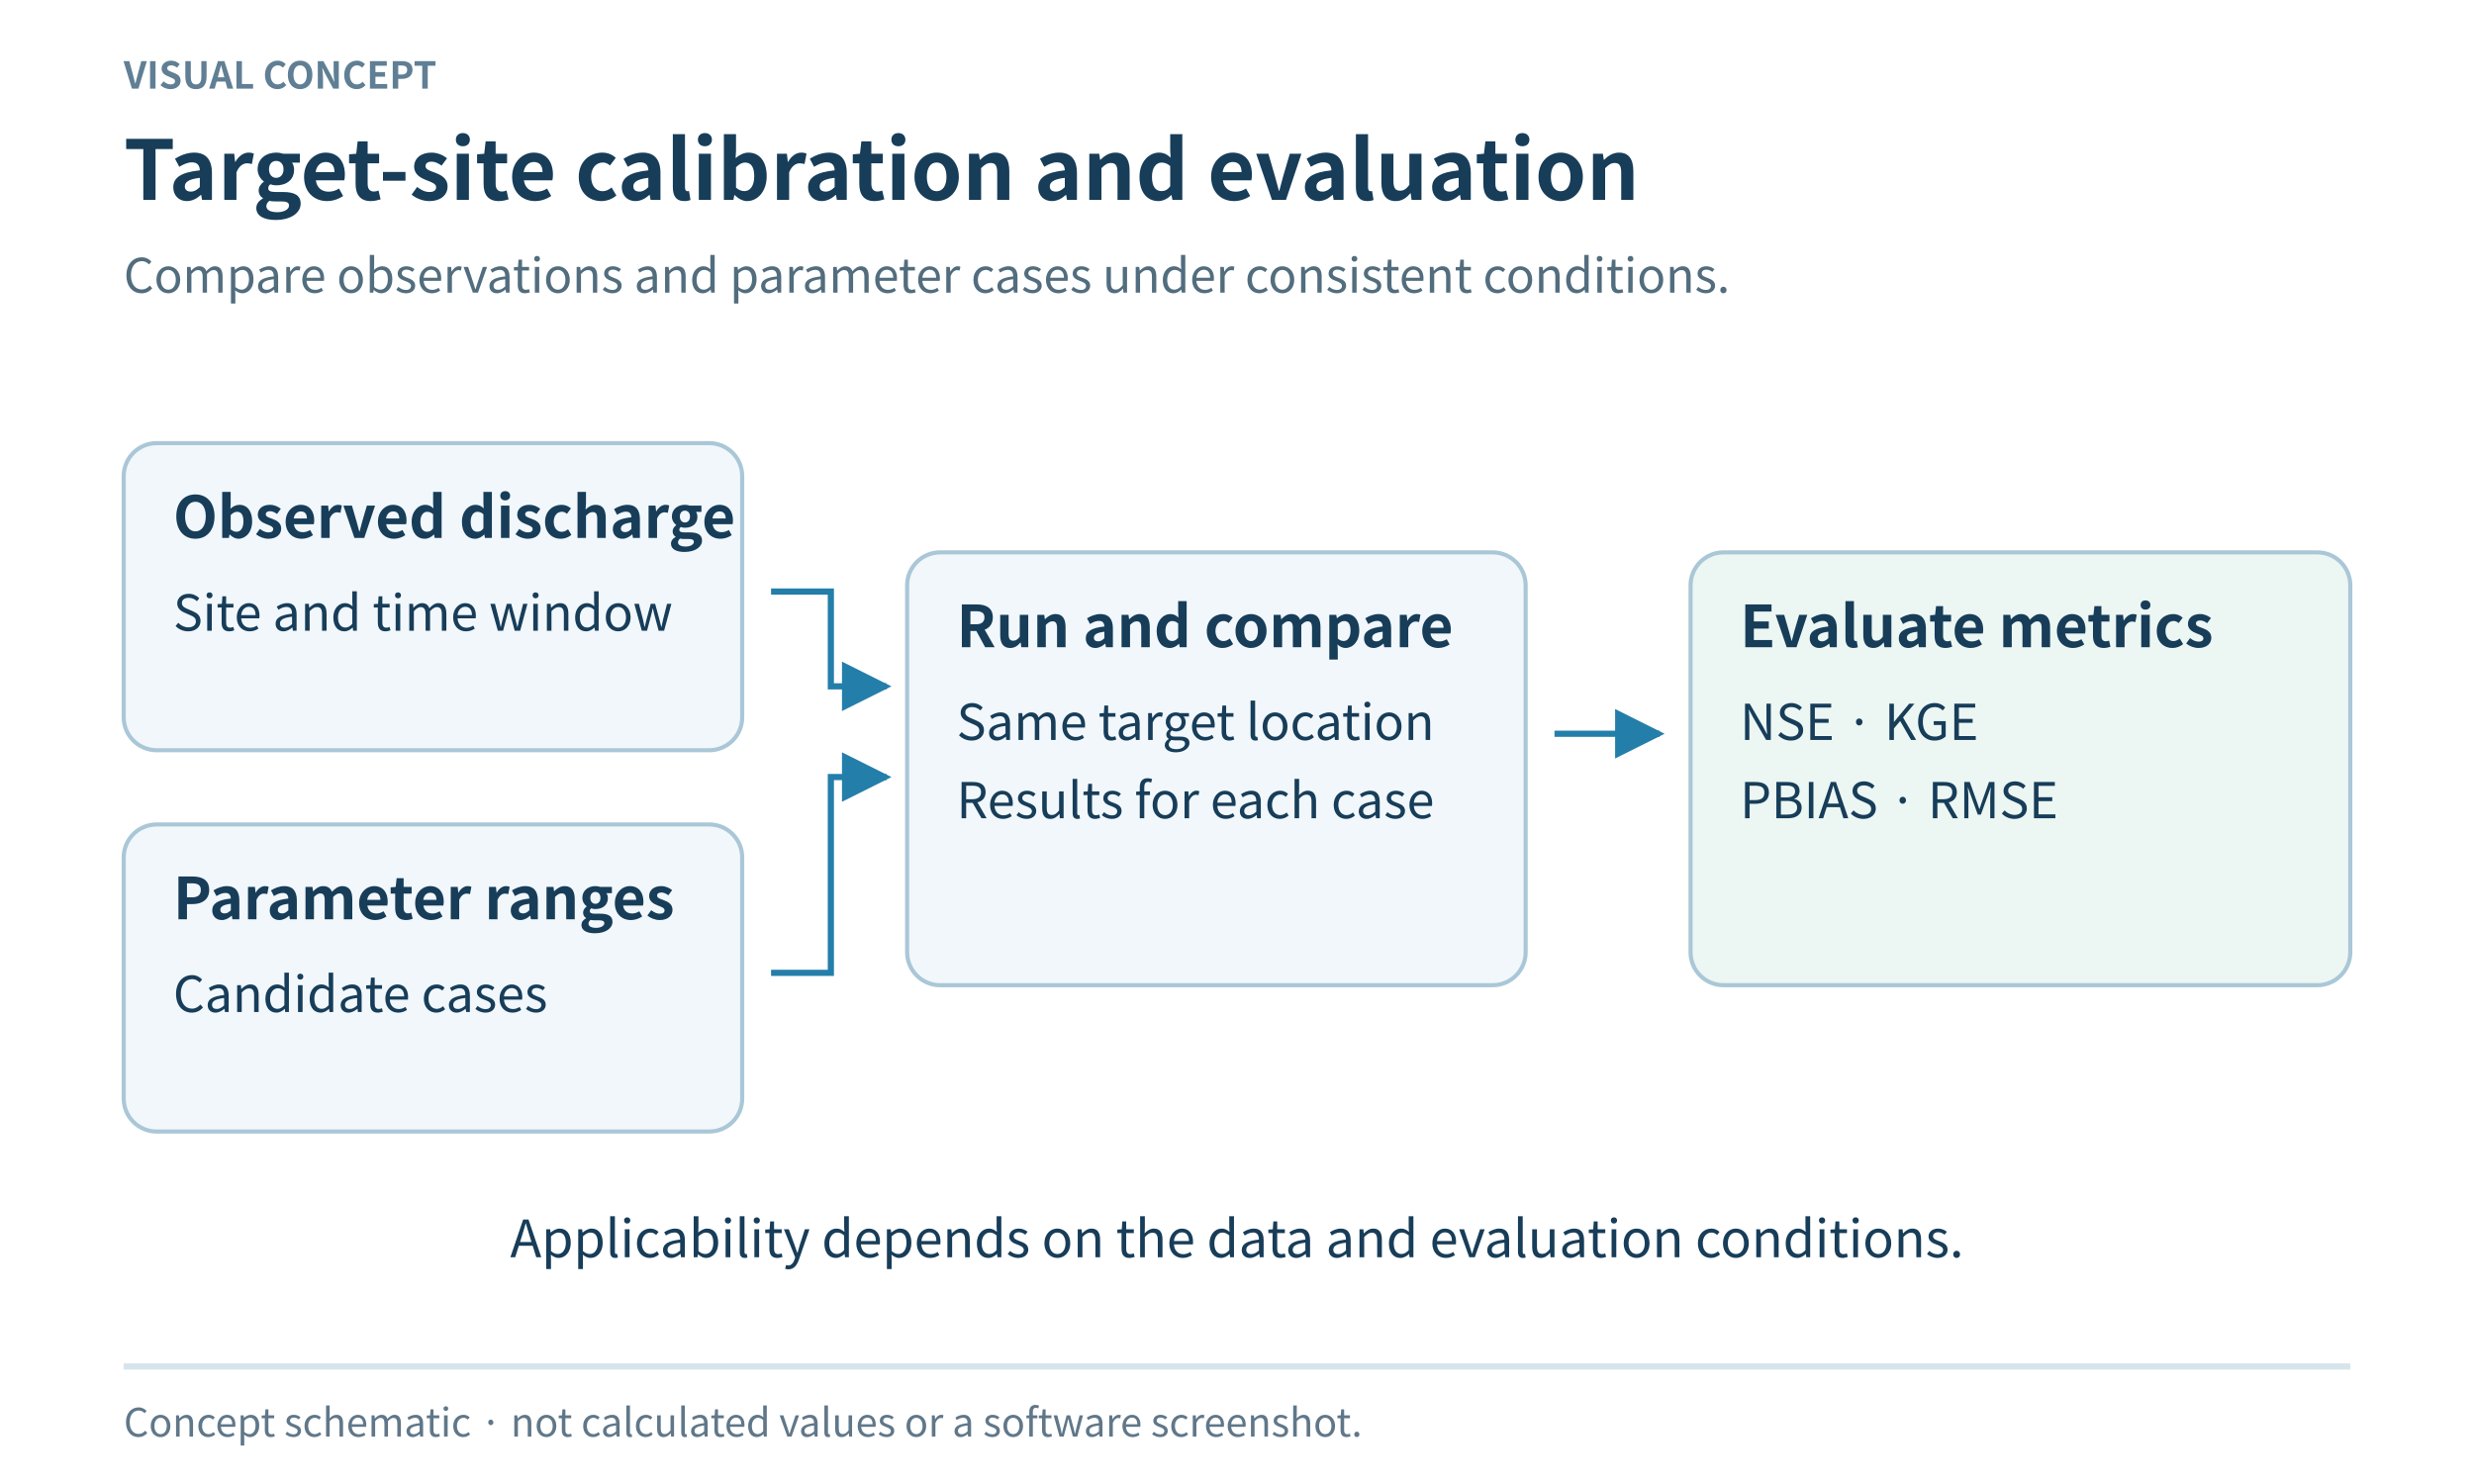
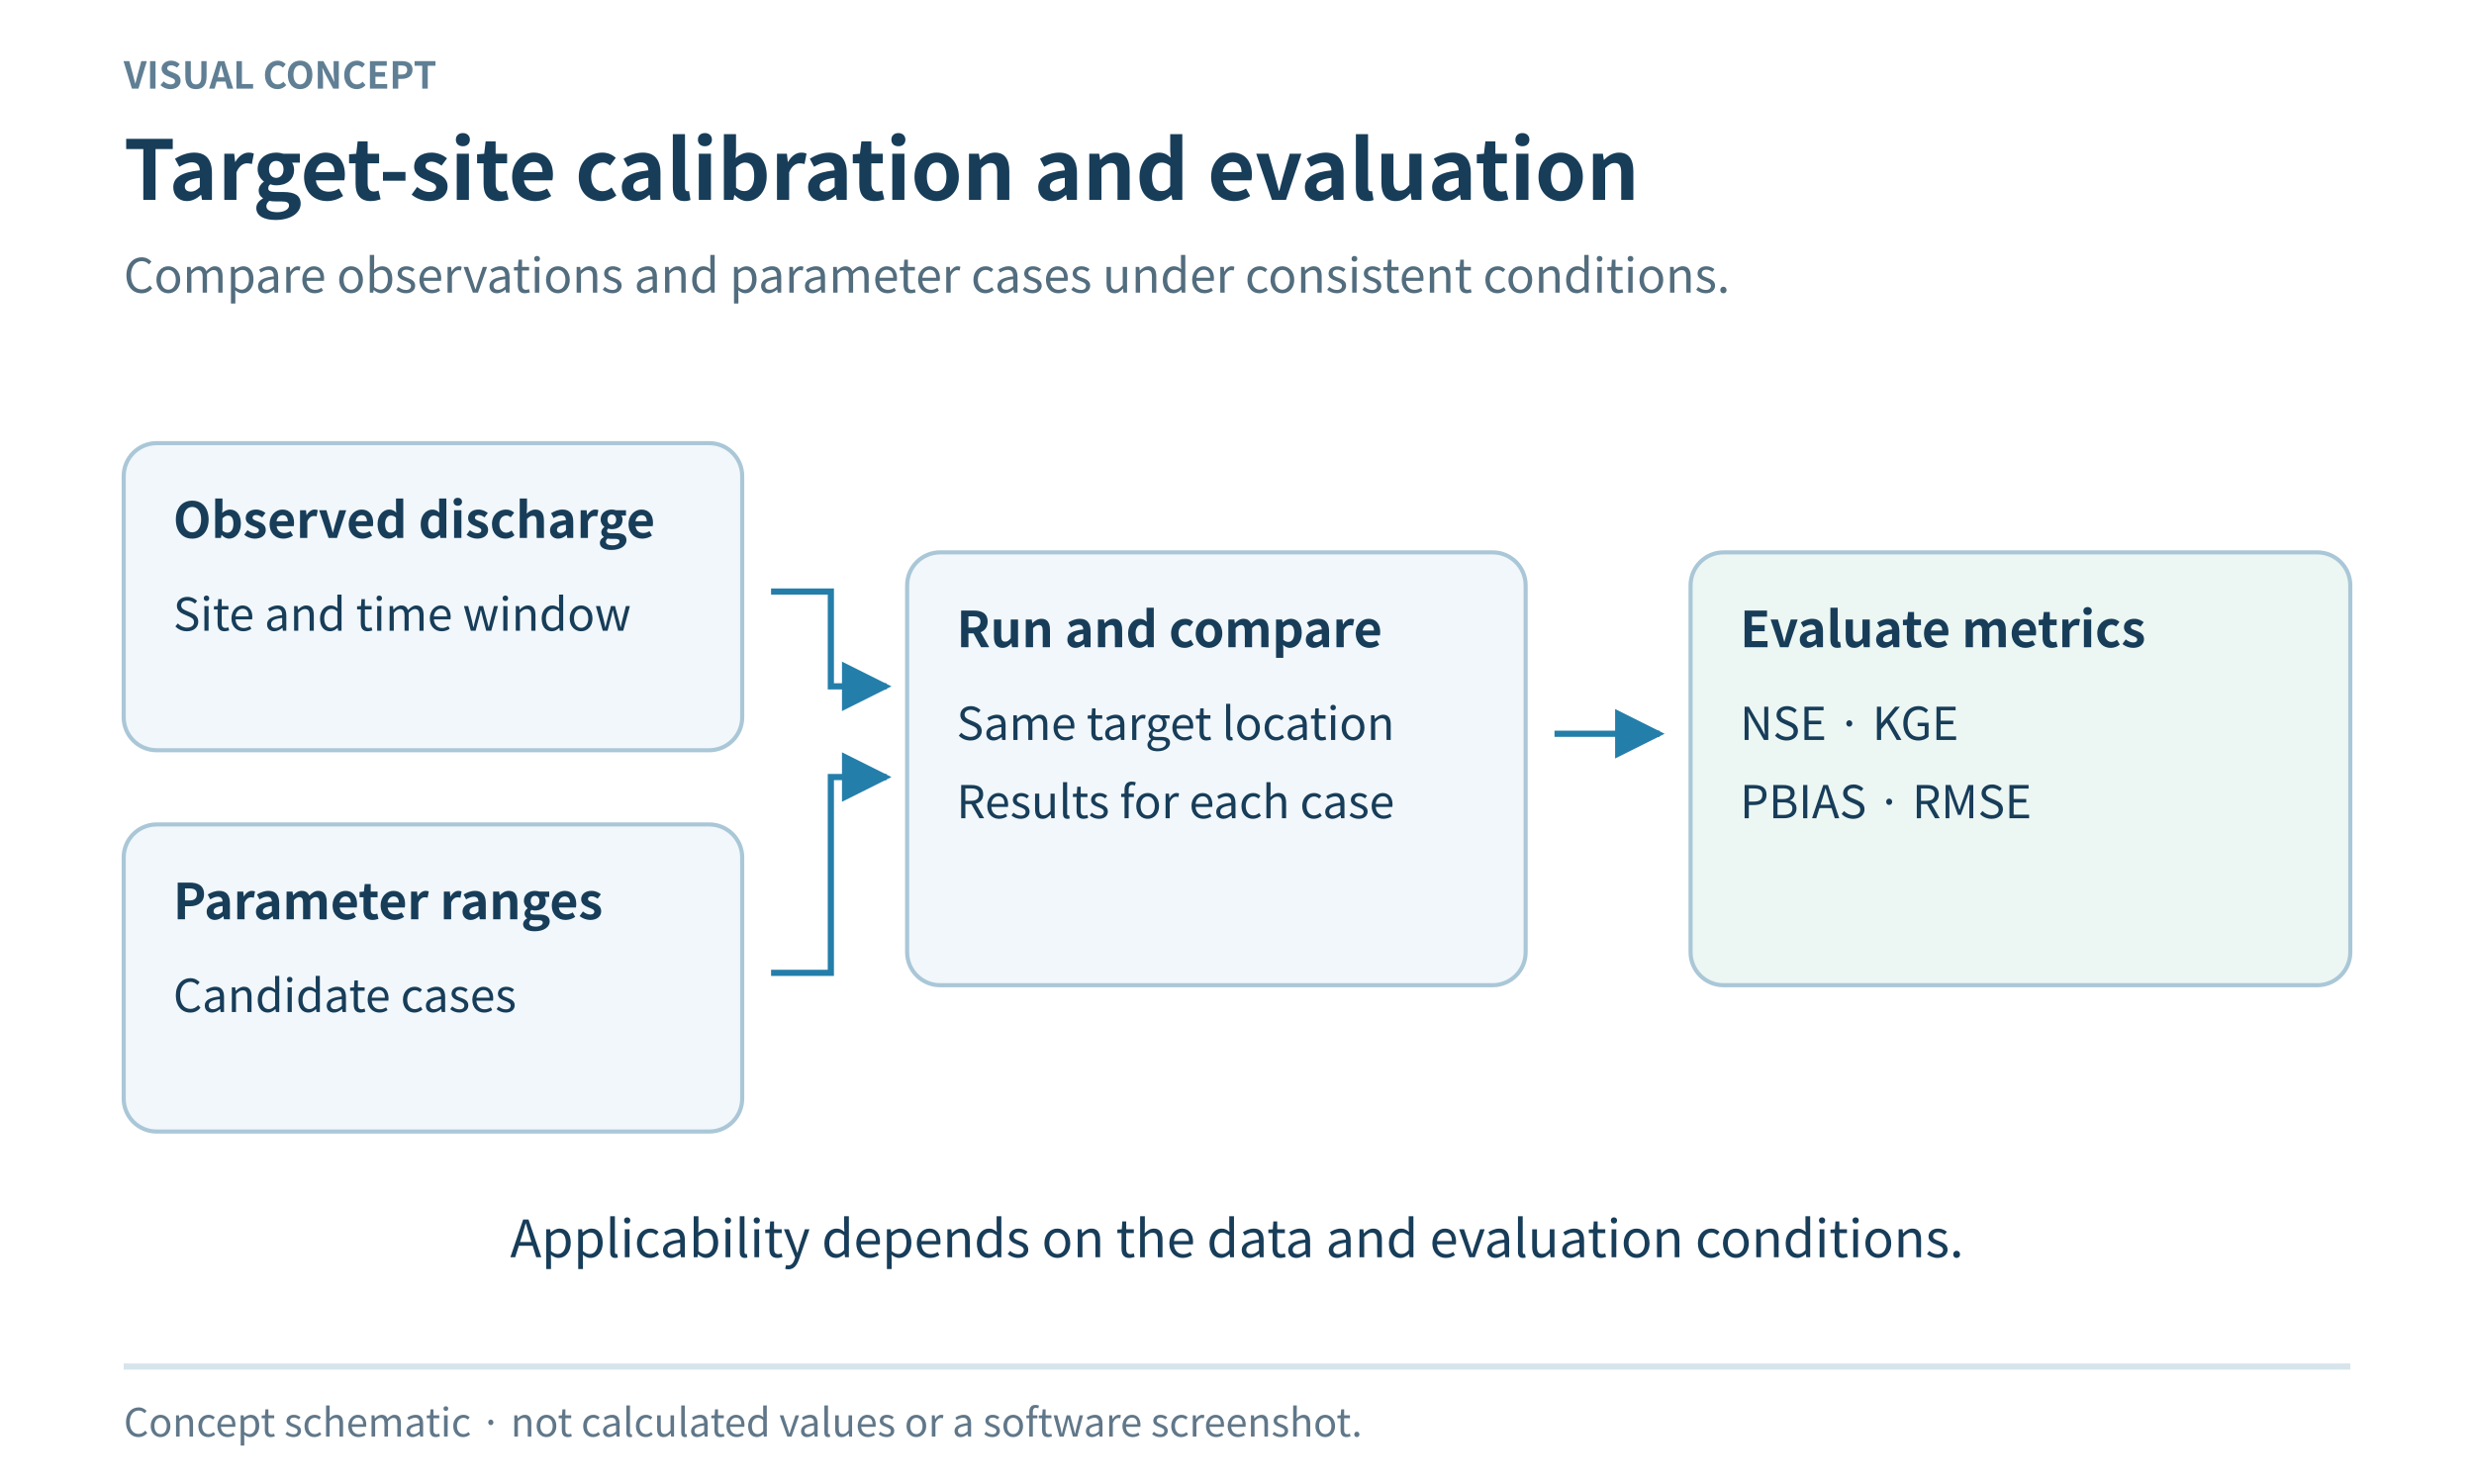
<svg xmlns="http://www.w3.org/2000/svg" width="1200" height="720" viewBox="0 0 1200 720" role="img" aria-labelledby="title desc">
  <defs>
    <marker id="arrow" viewBox="0 0 10 10" refX="9" refY="5" markerWidth="8" markerHeight="8" orient="auto-start-reverse">
      <path d="M0 0 10 5 0 10Z" fill="#247eaa" />
    </marker>
    <pattern id="missing" width="12" height="12" patternUnits="userSpaceOnUse">
      <path d="M-3 3 3-3 M0 12 12 0 M9 15 15 9" stroke="#b2bdc5" stroke-width="2" />
    </pattern>
  </defs>
  <rect width="1200" height="720" fill="#fff" />
-   <g font-family="Noto Sans CJK KR,Malgun Gothic,Arial,sans-serif">
+   <g font-family="Noto Sans CJK KR,Noto Sans KR,Malgun Gothic,Arial,sans-serif">
    <text x="60" y="43" font-size="18" font-weight="600" text-anchor="start" fill="#607f94">VISUAL CONCEPT</text>
    <text x="60" y="97" font-size="40" font-weight="700" text-anchor="start" fill="#173d59">Target-site calibration and evaluation</text>
    <text x="60" y="142" font-size="23" font-weight="400" text-anchor="start" fill="#526d7e">Compare observations and parameter cases under consistent conditions.</text>
    <rect x="60" y="215" width="300" height="149" rx="16" fill="#f1f7fb" stroke="#aac7d7" stroke-width="2" />
-     <text x="84" y="261" font-size="28" font-weight="700" text-anchor="start" fill="#173d59">Observed discharge</text>
-     <text x="84" y="306" font-size="24" font-weight="400" text-anchor="start" fill="#173d59">Site and time window</text>
+     <text x="84" y="261" font-size="24" font-weight="700" text-anchor="start" fill="#173d59">Observed discharge</text>
+     <text x="84" y="306" font-size="22" font-weight="400" text-anchor="start" fill="#173d59">Site and time window</text>
    <rect x="60" y="400" width="300" height="149" rx="16" fill="#f1f7fb" stroke="#aac7d7" stroke-width="2" />
-     <text x="84" y="446" font-size="28" font-weight="700" text-anchor="start" fill="#173d59">Parameter ranges</text>
-     <text x="84" y="491" font-size="24" font-weight="400" text-anchor="start" fill="#173d59">Candidate cases</text>
+     <text x="84" y="446" font-size="24" font-weight="700" text-anchor="start" fill="#173d59">Parameter ranges</text>
+     <text x="84" y="491" font-size="22" font-weight="400" text-anchor="start" fill="#173d59">Candidate cases</text>
    <path d="M374 287H403V333H430" fill="none" stroke="#247eaa" stroke-width="3" marker-end="url(#arrow)" />
    <path d="M374 472H403V377H430" fill="none" stroke="#247eaa" stroke-width="3" marker-end="url(#arrow)" />
    <rect x="440" y="268" width="300" height="210" rx="16" fill="#f1f7fb" stroke="#aac7d7" stroke-width="2" />
-     <text x="464" y="314" font-size="28" font-weight="700" text-anchor="start" fill="#173d59">Run and compare</text>
-     <text x="464" y="359" font-size="24" font-weight="400" text-anchor="start" fill="#173d59">Same target location</text>
-     <text x="464" y="397" font-size="24" font-weight="400" text-anchor="start" fill="#173d59">Results for each case</text>
+     <text x="464" y="314" font-size="24" font-weight="700" text-anchor="start" fill="#173d59">Run and compare</text>
+     <text x="464" y="359" font-size="22" font-weight="400" text-anchor="start" fill="#173d59">Same target location</text>
+     <text x="464" y="397" font-size="22" font-weight="400" text-anchor="start" fill="#173d59">Results for each case</text>
    <line x1="754" y1="356" x2="805" y2="356" stroke="#247eaa" stroke-width="3" marker-end="url(#arrow)" />
    <rect x="820" y="268" width="320" height="210" rx="16" fill="#ecf6f3" stroke="#aac7d7" stroke-width="2" />
-     <text x="844" y="314" font-size="28" font-weight="700" text-anchor="start" fill="#173d59">Evaluate metrics</text>
-     <text x="844" y="359" font-size="24" font-weight="400" text-anchor="start" fill="#173d59">NSE · KGE</text>
-     <text x="844" y="397" font-size="24" font-weight="400" text-anchor="start" fill="#173d59">PBIAS · RMSE</text>
+     <text x="844" y="314" font-size="24" font-weight="700" text-anchor="start" fill="#173d59">Evaluate metrics</text>
+     <text x="844" y="359" font-size="22" font-weight="400" text-anchor="start" fill="#173d59">NSE · KGE</text>
+     <text x="844" y="397" font-size="22" font-weight="400" text-anchor="start" fill="#173d59">PBIAS · RMSE</text>
    <text x="600" y="610" font-size="25" font-weight="400" text-anchor="middle" fill="#173d59">Applicability depends on the data and evaluation conditions.</text>
    <line x1="60" y1="663" x2="1140" y2="663" stroke="#d7e4ec" stroke-width="3" />
    <text x="60" y="697" font-size="19" font-weight="400" text-anchor="start" fill="#607789">Concept schematic · not calculated values or a software screenshot.</text>
  </g>
</svg>
